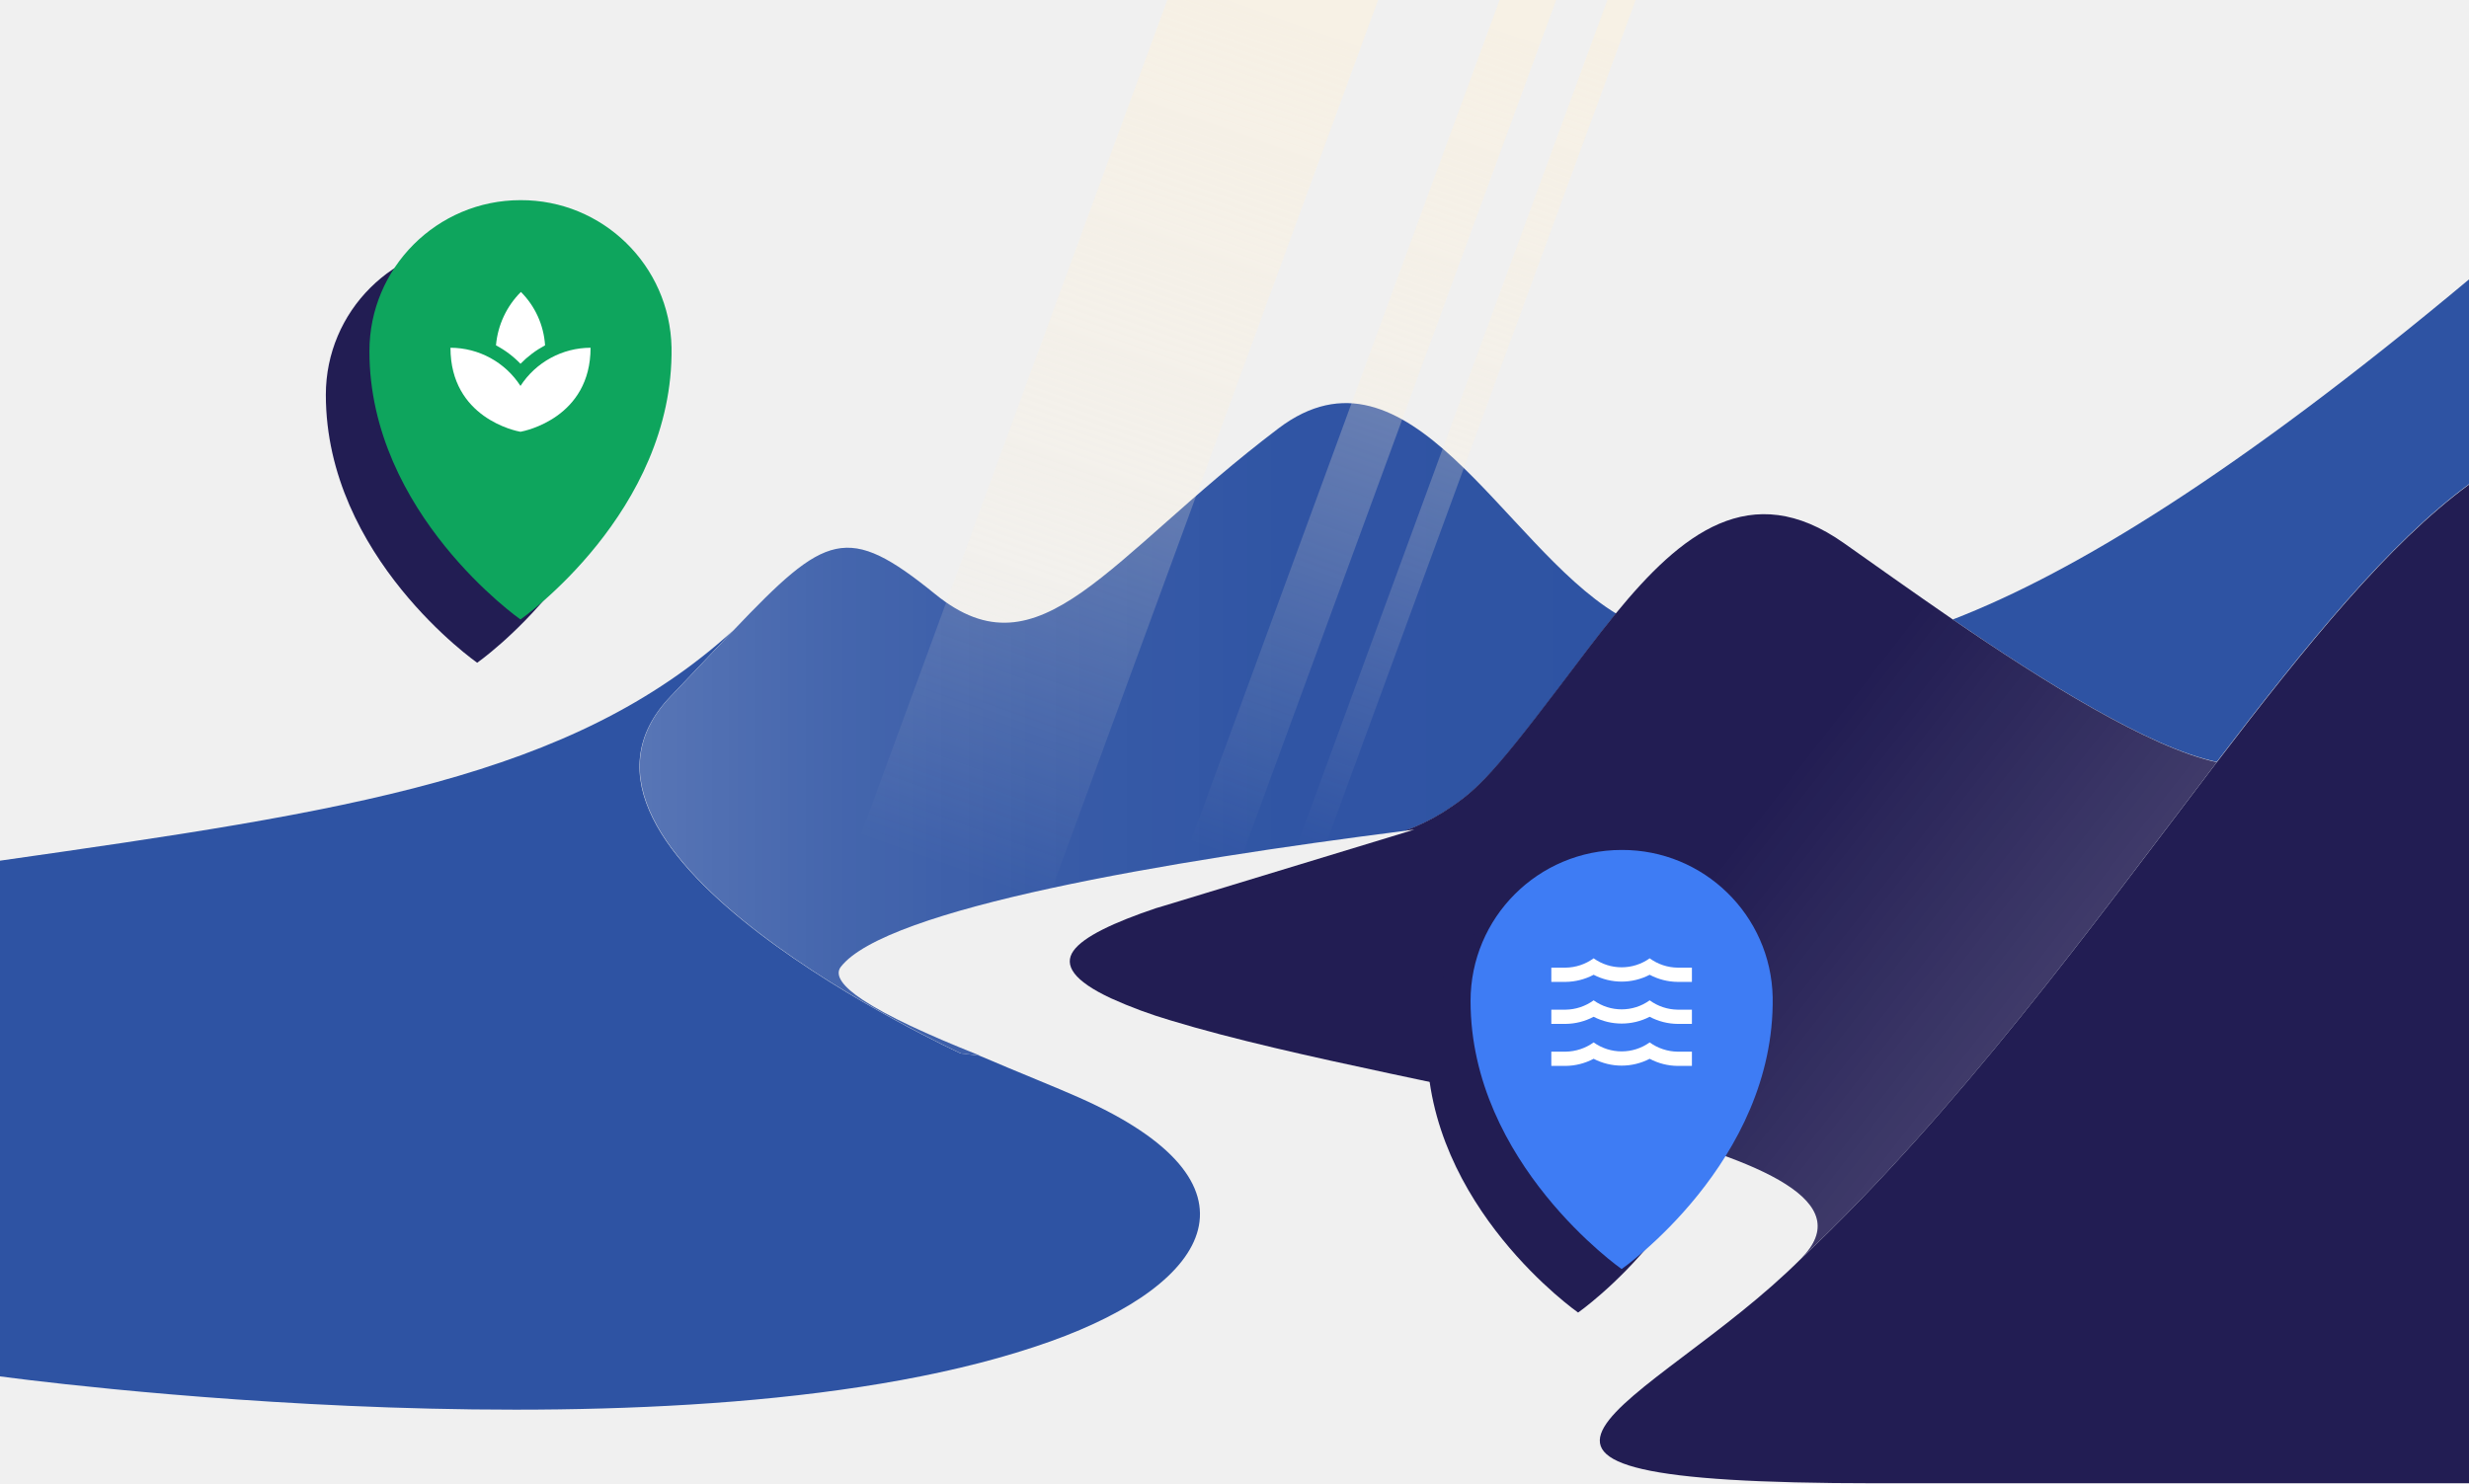
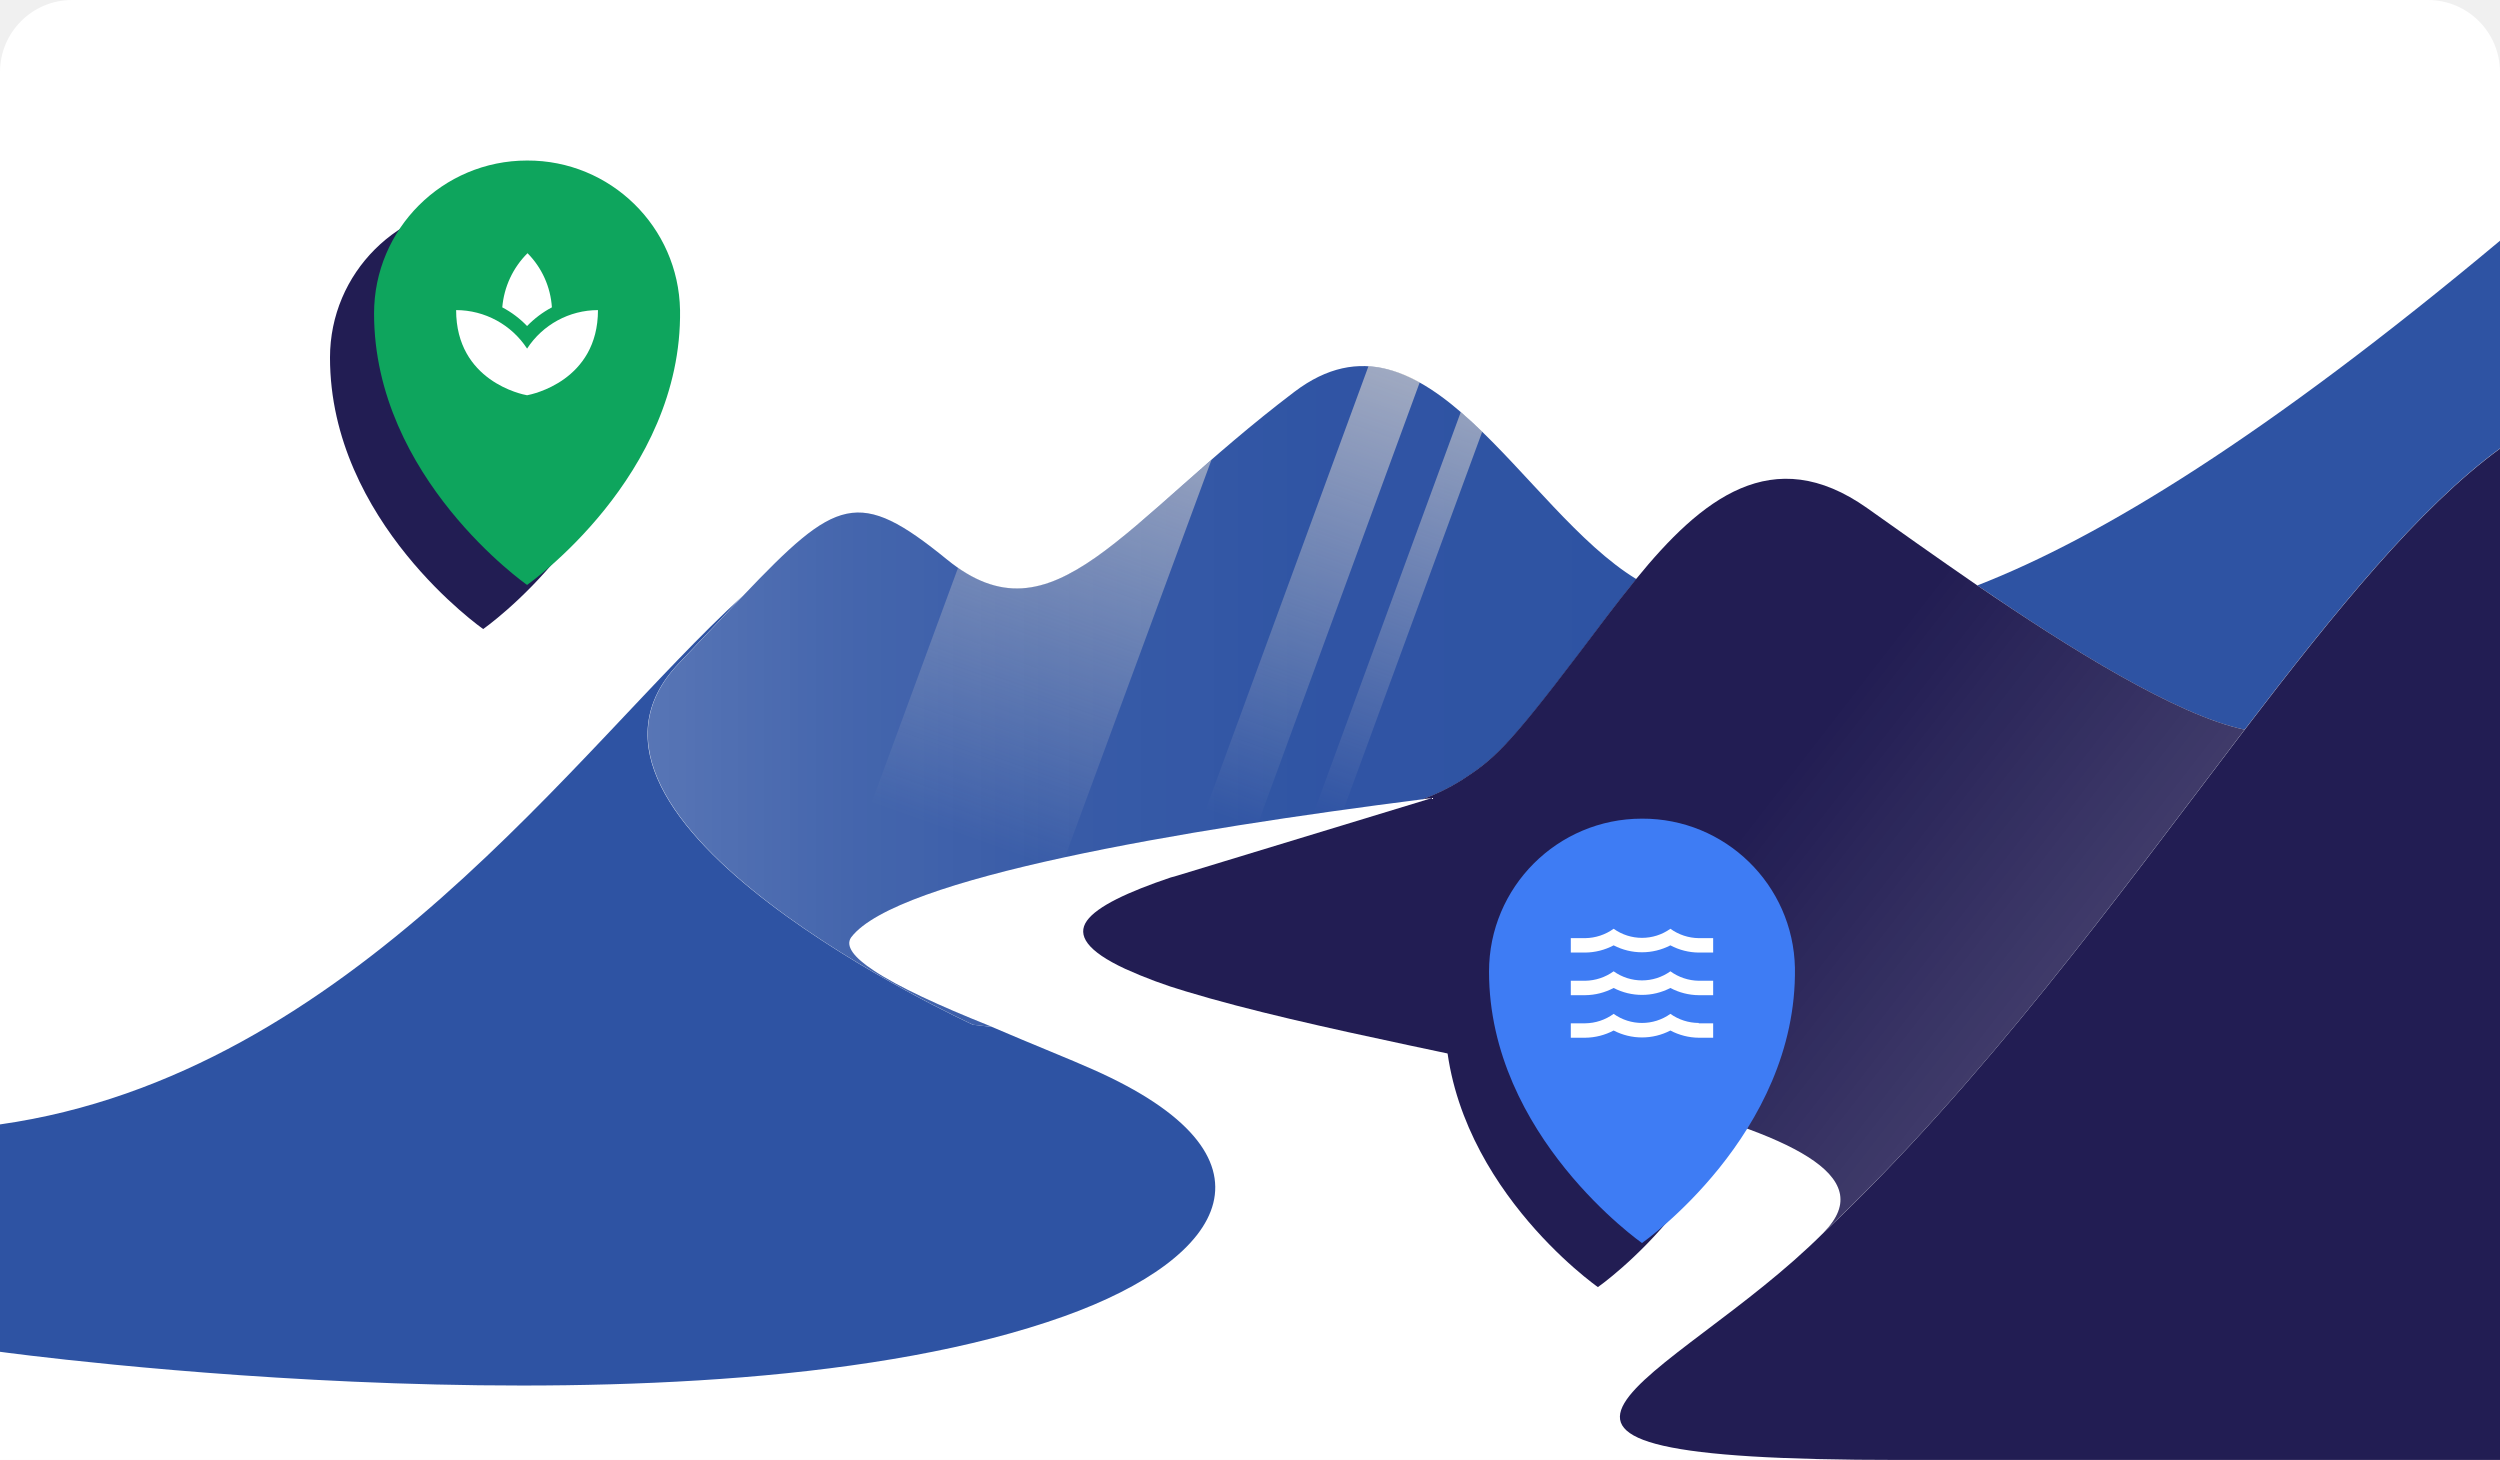
- <svg xmlns="http://www.w3.org/2000/svg" xmlns:xlink="http://www.w3.org/1999/xlink" viewBox="0 0 346.67 208.31">
+ <svg xmlns="http://www.w3.org/2000/svg" xmlns:xlink="http://www.w3.org/1999/xlink" viewBox="0 0 346.67 202.45">
  <defs>
-     <style>.cls-1{fill:#221d53;}.cls-2{fill:#0ea55d;}.cls-3{fill:#fff;}.cls-4{fill:#2e53a3;}.cls-5{fill:url(#linear-gradient);}.cls-6{fill:url(#linear-gradient-2);}.cls-7{fill:#3e7cf4;}.cls-10,.cls-8,.cls-9{opacity:0.5;}.cls-8{fill:url(#linear-gradient-3);}.cls-9{fill:url(#linear-gradient-4);}.cls-10{fill:url(#linear-gradient-5);}</style>
-     <linearGradient id="linear-gradient" x1="89.79" y1="102.44" x2="226.86" y2="102.44" gradientUnits="userSpaceOnUse">
+     <style>.cls-1{fill:#fff;}.cls-2{fill:#221d53;}.cls-3{fill:#0ea55d;}.cls-4{fill:#2e53a3;}.cls-5{fill:url(#linear-gradient);}.cls-6{fill:url(#linear-gradient-2);}.cls-7{fill:#3e7cf4;}.cls-8{fill:url(#linear-gradient-3);}.cls-9{fill:url(#linear-gradient-4);}.cls-10{fill:url(#linear-gradient-5);}</style>
+     <linearGradient id="linear-gradient" x1="89.79" y1="96.58" x2="226.86" y2="96.58" gradientUnits="userSpaceOnUse">
      <stop offset="0" stop-color="#fff" stop-opacity="0.2" />
      <stop offset="0.2" stop-color="#fff" stop-opacity="0.11" />
      <stop offset="0.42" stop-color="#fff" stop-opacity="0.05" />
      <stop offset="0.67" stop-color="#fff" stop-opacity="0.01" />
      <stop offset="1" stop-color="#fff" stop-opacity="0" />
    </linearGradient>
-     <linearGradient id="linear-gradient-2" x1="170.96" y1="75.43" x2="298.22" y2="174.12" gradientUnits="userSpaceOnUse">
+     <linearGradient id="linear-gradient-2" x1="170.96" y1="69.58" x2="298.22" y2="168.27" gradientUnits="userSpaceOnUse">
      <stop offset="0.52" stop-color="#fff" stop-opacity="0" />
      <stop offset="0.96" stop-color="#fff" stop-opacity="0.2" />
    </linearGradient>
-     <linearGradient id="linear-gradient-3" x1="132.26" y1="128.63" x2="177.77" y2="0.22" gradientUnits="userSpaceOnUse">
+     <linearGradient id="linear-gradient-3" x1="131.88" y1="122.61" x2="177.38" y2="-5.8" gradientUnits="userSpaceOnUse">
      <stop offset="0.05" stop-color="#fdf1da" stop-opacity="0" />
      <stop offset="0.99" stop-color="#fdf1da" />
    </linearGradient>
-     <linearGradient id="linear-gradient-4" x1="169.09" y1="125.8" x2="212.47" y2="3.39" xlink:href="#linear-gradient-3" />
-     <linearGradient id="linear-gradient-5" x1="182.42" y1="125.29" x2="225.41" y2="3.98" xlink:href="#linear-gradient-3" />
+     <linearGradient id="linear-gradient-4" x1="168.84" y1="119.83" x2="212.23" y2="-2.58" xlink:href="#linear-gradient-3" />
+     <linearGradient id="linear-gradient-5" x1="182.15" y1="119.3" x2="225.14" y2="-2" xlink:href="#linear-gradient-3" />
  </defs>
  <g id="Layer_2" data-name="Layer 2">
    <g id="Layer_1-2" data-name="Layer 1">
-       <path id="Path_107" data-name="Path 107" class="cls-1" d="M67,34.23A21.22,21.22,0,0,0,45.75,55.44h0C45.75,78.25,67,93.08,67,93.08h0S88.51,78,88.18,54.92A21.13,21.13,0,0,0,67,34.23Z" />
-       <path id="Path_107-2" data-name="Path 107" class="cls-2" d="M73.08,28.11A21.22,21.22,0,0,0,51.87,49.33h0C51.87,72.14,73.08,87,73.08,87h0S94.62,71.91,94.29,48.8A21.13,21.13,0,0,0,73.08,28.11Z" />
-       <path class="cls-3" d="M76.53,48.47A11.65,11.65,0,0,0,73.14,41a12.08,12.08,0,0,0-3.5,7.5,13.52,13.52,0,0,1,3.44,2.59,14.25,14.25,0,0,1,3.45-2.59M73.08,54.2a11.73,11.73,0,0,0-9.83-5.36c0,9.83,9.16,11.69,9.83,11.8.67-.12,9.84-2,9.84-11.8A11.76,11.76,0,0,0,73.08,54.2Z" />
-       <path class="cls-4" d="M94.16,97.79c3.41-3.55,6.29-6.64,8.81-9.27h0c-22.74,20.74-54.23,25.4-103,32.36V193.3s96.63,13.29,147.55-4.92c22.85-8.17,31-22.26,4-34.23-3-1.35-8.33-3.46-14-5.89l-2.63-.31S73.11,119.74,94.16,97.79Z" />
-       <path class="cls-4" d="M274.19,87c12.66,8.65,27.57,18,37.06,20,12.63-16.53,24.16-30.76,35.42-39V39.24C314.23,66.34,291.27,80.4,274.19,87Z" />
-       <path class="cls-4" d="M179.5,60.17c-24,18.19-33.39,35.28-48.17,23.29C118.94,73.4,116,74.86,103,88.52c-2.52,2.63-5.4,5.72-8.81,9.27-21,21.95,40.75,50.16,40.75,50.16l2.63.31-.4-.18c-6.93-2.76-12.63-5.39-16-7.63-2.8-1.85-4-3.44-3.14-4.63,6.28-8.24,46-14.91,79.27-19.14a29.27,29.27,0,0,0,5.4-2.62c4.32-2.83,6.23-4.32,16.34-17.67,2.61-3.44,5.21-7,7.88-10.22C211.11,76.55,197.72,46.36,179.5,60.17Z" />
-       <path class="cls-5" d="M179.5,60.17c-24,18.19-33.39,35.28-48.17,23.29C118.94,73.4,116,74.86,103,88.52c-2.52,2.63-5.4,5.72-8.81,9.27-21,21.95,40.75,50.16,40.75,50.16l2.63.31-.4-.18c-6.93-2.76-12.63-5.39-16-7.63-2.8-1.85-4-3.44-3.14-4.63,6.28-8.24,46-14.91,79.27-19.14a29.27,29.27,0,0,0,5.4-2.62c4.32-2.83,6.23-4.32,16.34-17.67,2.61-3.44,5.21-7,7.88-10.22C211.11,76.55,197.72,46.36,179.5,60.17Z" />
-       <path class="cls-1" d="M274.19,87c-5.82-4-11.16-7.81-15.27-10.71C245.8,67,236,75,226.86,86.17c-2.67,3.26-5.27,6.78-7.88,10.22-10.11,13.35-12,14.84-16.34,17.67a29.27,29.27,0,0,1-5.4,2.62l1.35-.17-35.41,10.78-.85.25c-5.93,2-10.2,4-11.61,6s0,4.21,5.31,6.68a64.2,64.2,0,0,0,8.37,3.1c35,10.64,104.47,17.45,88.46,33.46,22.23-21,40.72-46.54,57.3-68.3l1.09-1.43C301.76,105,286.85,95.68,274.19,87Z" />
-       <path class="cls-6" d="M274.19,87c-5.82-4-11.16-7.81-15.27-10.71C245.8,67,236,75,226.86,86.17c-2.67,3.26-5.27,6.78-7.88,10.22-10.11,13.35-12,14.84-16.34,17.67a29.27,29.27,0,0,1-5.4,2.62l1.35-.17-35.41,10.78-.85.25c-5.93,2-10.2,4-11.61,6s0,4.21,5.31,6.68a64.2,64.2,0,0,0,8.37,3.1c35,10.64,104.47,17.45,88.46,33.46,22.23-21,40.72-46.54,57.3-68.3l1.09-1.43C301.76,105,286.85,95.68,274.19,87Z" />
-       <path class="cls-1" d="M311.25,107.07l-1.09,1.43c-16.58,21.76-35.07,47.26-57.3,68.3-21,20.95-56.15,31.51,10.5,31.51h83.31V68.06C335.41,76.31,323.88,90.54,311.25,107.07Z" />
-       <path id="Path_107-3" data-name="Path 107" class="cls-1" d="M221.58,125.49a21.21,21.21,0,0,0-21.22,21.21h0c0,22.81,21.21,37.63,21.22,37.64h0s21.54-15.06,21.21-38.16a21.14,21.14,0,0,0-21.21-20.69Z" />
-       <path id="Path_107-4" data-name="Path 107" class="cls-7" d="M227.69,119.37a21.21,21.21,0,0,0-21.21,21.22h0c0,22.8,21.2,37.63,21.21,37.64h0s21.54-15.06,21.21-38.17a21.13,21.13,0,0,0-21.21-20.69Z" />
-       <path class="cls-3" d="M235.56,141.8h2v2h-2a8.53,8.53,0,0,1-3.93-1,8.6,8.6,0,0,1-7.87,0,8.61,8.61,0,0,1-3.94,1h-2v-2h2a6.84,6.84,0,0,0,3.94-1.31,6.74,6.74,0,0,0,7.87,0,6.81,6.81,0,0,0,3.93,1.31m0-5.9h2v2h-2a8.55,8.55,0,0,1-3.93-1,8.54,8.54,0,0,1-7.87,0,8.62,8.62,0,0,1-3.94,1h-2v-2h2a6.84,6.84,0,0,0,3.94-1.31,6.77,6.77,0,0,0,7.87,0,6.81,6.81,0,0,0,3.93,1.31m0,11.8h2v2h-2a8.53,8.53,0,0,1-3.93-1,8.54,8.54,0,0,1-7.87,0,8.61,8.61,0,0,1-3.94,1h-2v-2h2a6.9,6.9,0,0,0,3.94-1.3,6.77,6.77,0,0,0,7.87,0A6.87,6.87,0,0,0,235.56,147.7Z" />
-       <polygon class="cls-8" points="113.91 136.23 163.9 0 193.5 0 143.52 136.23 113.91 136.23" />
-       <polygon class="cls-9" points="160.56 136.23 210.55 0 218.5 0 168.51 136.23 160.56 136.23" />
-       <polygon class="cls-10" points="175.7 136.23 225.69 0 229.66 0 179.67 136.23 175.7 136.23" />
+       <path class="cls-1" d="M10,0H336.67a10,10,0,0,1,10,10V202.45a0,0,0,0,1,0,0H0a0,0,0,0,1,0,0V10A10,10,0,0,1,10,0Z" />
+       <path id="Path_107" data-name="Path 107" class="cls-2" d="M67,28.37A21.22,21.22,0,0,0,45.76,49.59h0C45.76,72.4,67,87.22,67,87.23h0S88.52,72.17,88.19,49.06A21.14,21.14,0,0,0,67,28.37Z" />
+       <path id="Path_107-2" data-name="Path 107" class="cls-3" d="M73.09,22.26A21.22,21.22,0,0,0,51.87,43.47h0c0,22.81,21.21,37.64,21.22,37.64h0S94.63,66.05,94.3,43A21.13,21.13,0,0,0,73.09,22.26Z" />
+       <path class="cls-1" d="M76.53,42.62a11.73,11.73,0,0,0-3.38-7.51,12,12,0,0,0-3.5,7.51,13.47,13.47,0,0,1,3.44,2.59,13.76,13.76,0,0,1,3.44-2.59m-3.44,5.72A11.78,11.78,0,0,0,63.25,43c0,9.84,9.17,11.7,9.84,11.81.67-.12,9.83-2,9.83-11.81A11.75,11.75,0,0,0,73.09,48.34Z" />
+       <path class="cls-4" d="M94.16,91.94c3.41-3.56,6.3-6.64,8.81-9.28h0C80.23,103.4,48.74,149,0,155.92v31.53s96.63,13.29,147.55-4.92c22.85-8.17,31-22.27,4-34.23-3-1.35-8.33-3.46-14-5.9l-2.63-.3S73.12,113.88,94.16,91.94Z" />
+       <path class="cls-4" d="M274.19,81.18c12.66,8.65,27.57,18,37.06,20,12.63-16.52,24.16-30.76,35.42-39V33.38C314.23,60.49,291.27,74.54,274.19,81.18Z" />
+       <path class="cls-4" d="M179.51,54.32c-24,18.18-33.4,35.28-48.18,23.28C119,67.55,116,69,103,82.66c-2.51,2.64-5.4,5.72-8.81,9.28-21,21.94,40.75,50.16,40.75,50.16l2.63.3-.4-.17c-6.93-2.77-12.63-5.39-16-7.64-2.8-1.84-4-3.43-3.13-4.63,6.28-8.23,46-14.9,79.26-19.13a28.94,28.94,0,0,0,5.4-2.63c4.33-2.82,6.23-4.32,16.35-17.67,2.6-3.44,5.21-7,7.87-10.22C211.12,70.7,197.73,40.51,179.51,54.32Z" />
+       <path class="cls-5" d="M179.51,54.32c-24,18.18-33.4,35.28-48.18,23.28C119,67.55,116,69,103,82.66c-2.51,2.64-5.4,5.72-8.81,9.28-21,21.94,40.75,50.16,40.75,50.16l2.63.3-.4-.17c-6.93-2.77-12.63-5.39-16-7.64-2.8-1.84-4-3.43-3.13-4.63,6.28-8.23,46-14.9,79.26-19.13a28.94,28.94,0,0,0,5.4-2.63c4.33-2.82,6.23-4.32,16.35-17.67,2.6-3.44,5.21-7,7.87-10.22C211.12,70.7,197.73,40.51,179.51,54.32Z" />
+       <path class="cls-2" d="M274.19,81.18c-5.82-4-11.16-7.81-15.27-10.72-13.12-9.28-23-1.28-32.06,9.85-2.66,3.26-5.27,6.78-7.87,10.22-10.12,13.35-12,14.85-16.35,17.67a28.94,28.94,0,0,1-5.4,2.63l1.35-.17-35.4,10.78-.86.24c-5.93,2-10.19,4-11.61,6s0,4.2,5.31,6.67a64.16,64.16,0,0,0,8.37,3.11c35,10.63,104.47,17.44,88.46,33.46,22.24-21,40.72-46.55,57.3-68.31l1.09-1.43C301.76,99.16,286.85,89.83,274.19,81.18Z" />
+       <path class="cls-6" d="M274.19,81.18c-5.82-4-11.16-7.81-15.27-10.72-13.12-9.28-23-1.28-32.06,9.85-2.66,3.26-5.27,6.78-7.87,10.22-10.12,13.35-12,14.85-16.35,17.67a28.94,28.94,0,0,1-5.4,2.63l1.35-.17-35.4,10.78-.86.24c-5.93,2-10.19,4-11.61,6s0,4.2,5.31,6.67a64.16,64.16,0,0,0,8.37,3.11c35,10.63,104.47,17.44,88.46,33.46,22.24-21,40.72-46.55,57.3-68.31l1.09-1.43C301.76,99.16,286.85,89.83,274.19,81.18Z" />
+       <path class="cls-2" d="M311.25,101.21l-1.09,1.43c-16.58,21.76-35.06,47.27-57.3,68.31-21,21-56.15,31.5,10.51,31.5h83.3V62.21C335.41,70.45,323.88,84.69,311.25,101.21Z" />
+       <path id="Path_107-3" data-name="Path 107" class="cls-2" d="M221.58,119.63a21.22,21.22,0,0,0-21.22,21.22h0c0,22.8,21.21,37.63,21.22,37.63h0s21.54-15.06,21.21-38.16a21.13,21.13,0,0,0-21.21-20.69Z" />
+       <path id="Path_107-4" data-name="Path 107" class="cls-7" d="M227.69,113.52a21.21,21.21,0,0,0-21.21,21.21h0c0,22.81,21.21,37.63,21.21,37.64h0s21.54-15.06,21.21-38.16a21.13,21.13,0,0,0-21.21-20.69Z" />
+       <path class="cls-1" d="M235.56,136h2v2h-2a8.53,8.53,0,0,1-3.93-1,8.54,8.54,0,0,1-7.87,0,8.61,8.61,0,0,1-3.94,1h-2v-2h2a6.91,6.91,0,0,0,3.94-1.31,6.77,6.77,0,0,0,7.87,0,6.88,6.88,0,0,0,3.93,1.31m0-5.91h2v2h-2a8.53,8.53,0,0,1-3.93-1,8.54,8.54,0,0,1-7.87,0,8.61,8.61,0,0,1-3.94,1h-2v-2h2a6.9,6.9,0,0,0,3.94-1.3,6.77,6.77,0,0,0,7.87,0,6.87,6.87,0,0,0,3.93,1.3m0,11.81h2v2h-2a8.55,8.55,0,0,1-3.93-1,8.54,8.54,0,0,1-7.87,0,8.62,8.62,0,0,1-3.94,1h-2v-2h2a6.84,6.84,0,0,0,3.94-1.31,6.77,6.77,0,0,0,7.87,0A6.81,6.81,0,0,0,235.56,141.85Z" />
+       <path class="cls-8" d="M132.86,78.71l-19,51.63h3.86a1.23,1.23,0,0,1,.21-.41c3.15-4.14,14.78-7.88,29.77-11.12L168,63.75C152.67,77.05,144.21,86.58,132.86,78.71Z" />
+       <path class="cls-9" d="M189.77,50.76l-23.7,64.58c2.79-.47,5.61-.93,8.45-1.36L196.88,53A16.56,16.56,0,0,0,189.77,50.76Z" />
+       <path class="cls-10" d="M202.57,57.12l-20.45,55.72,4.19-.59,19.23-52.39C204.55,58.9,203.56,58,202.57,57.12Z" />
    </g>
  </g>
</svg>
